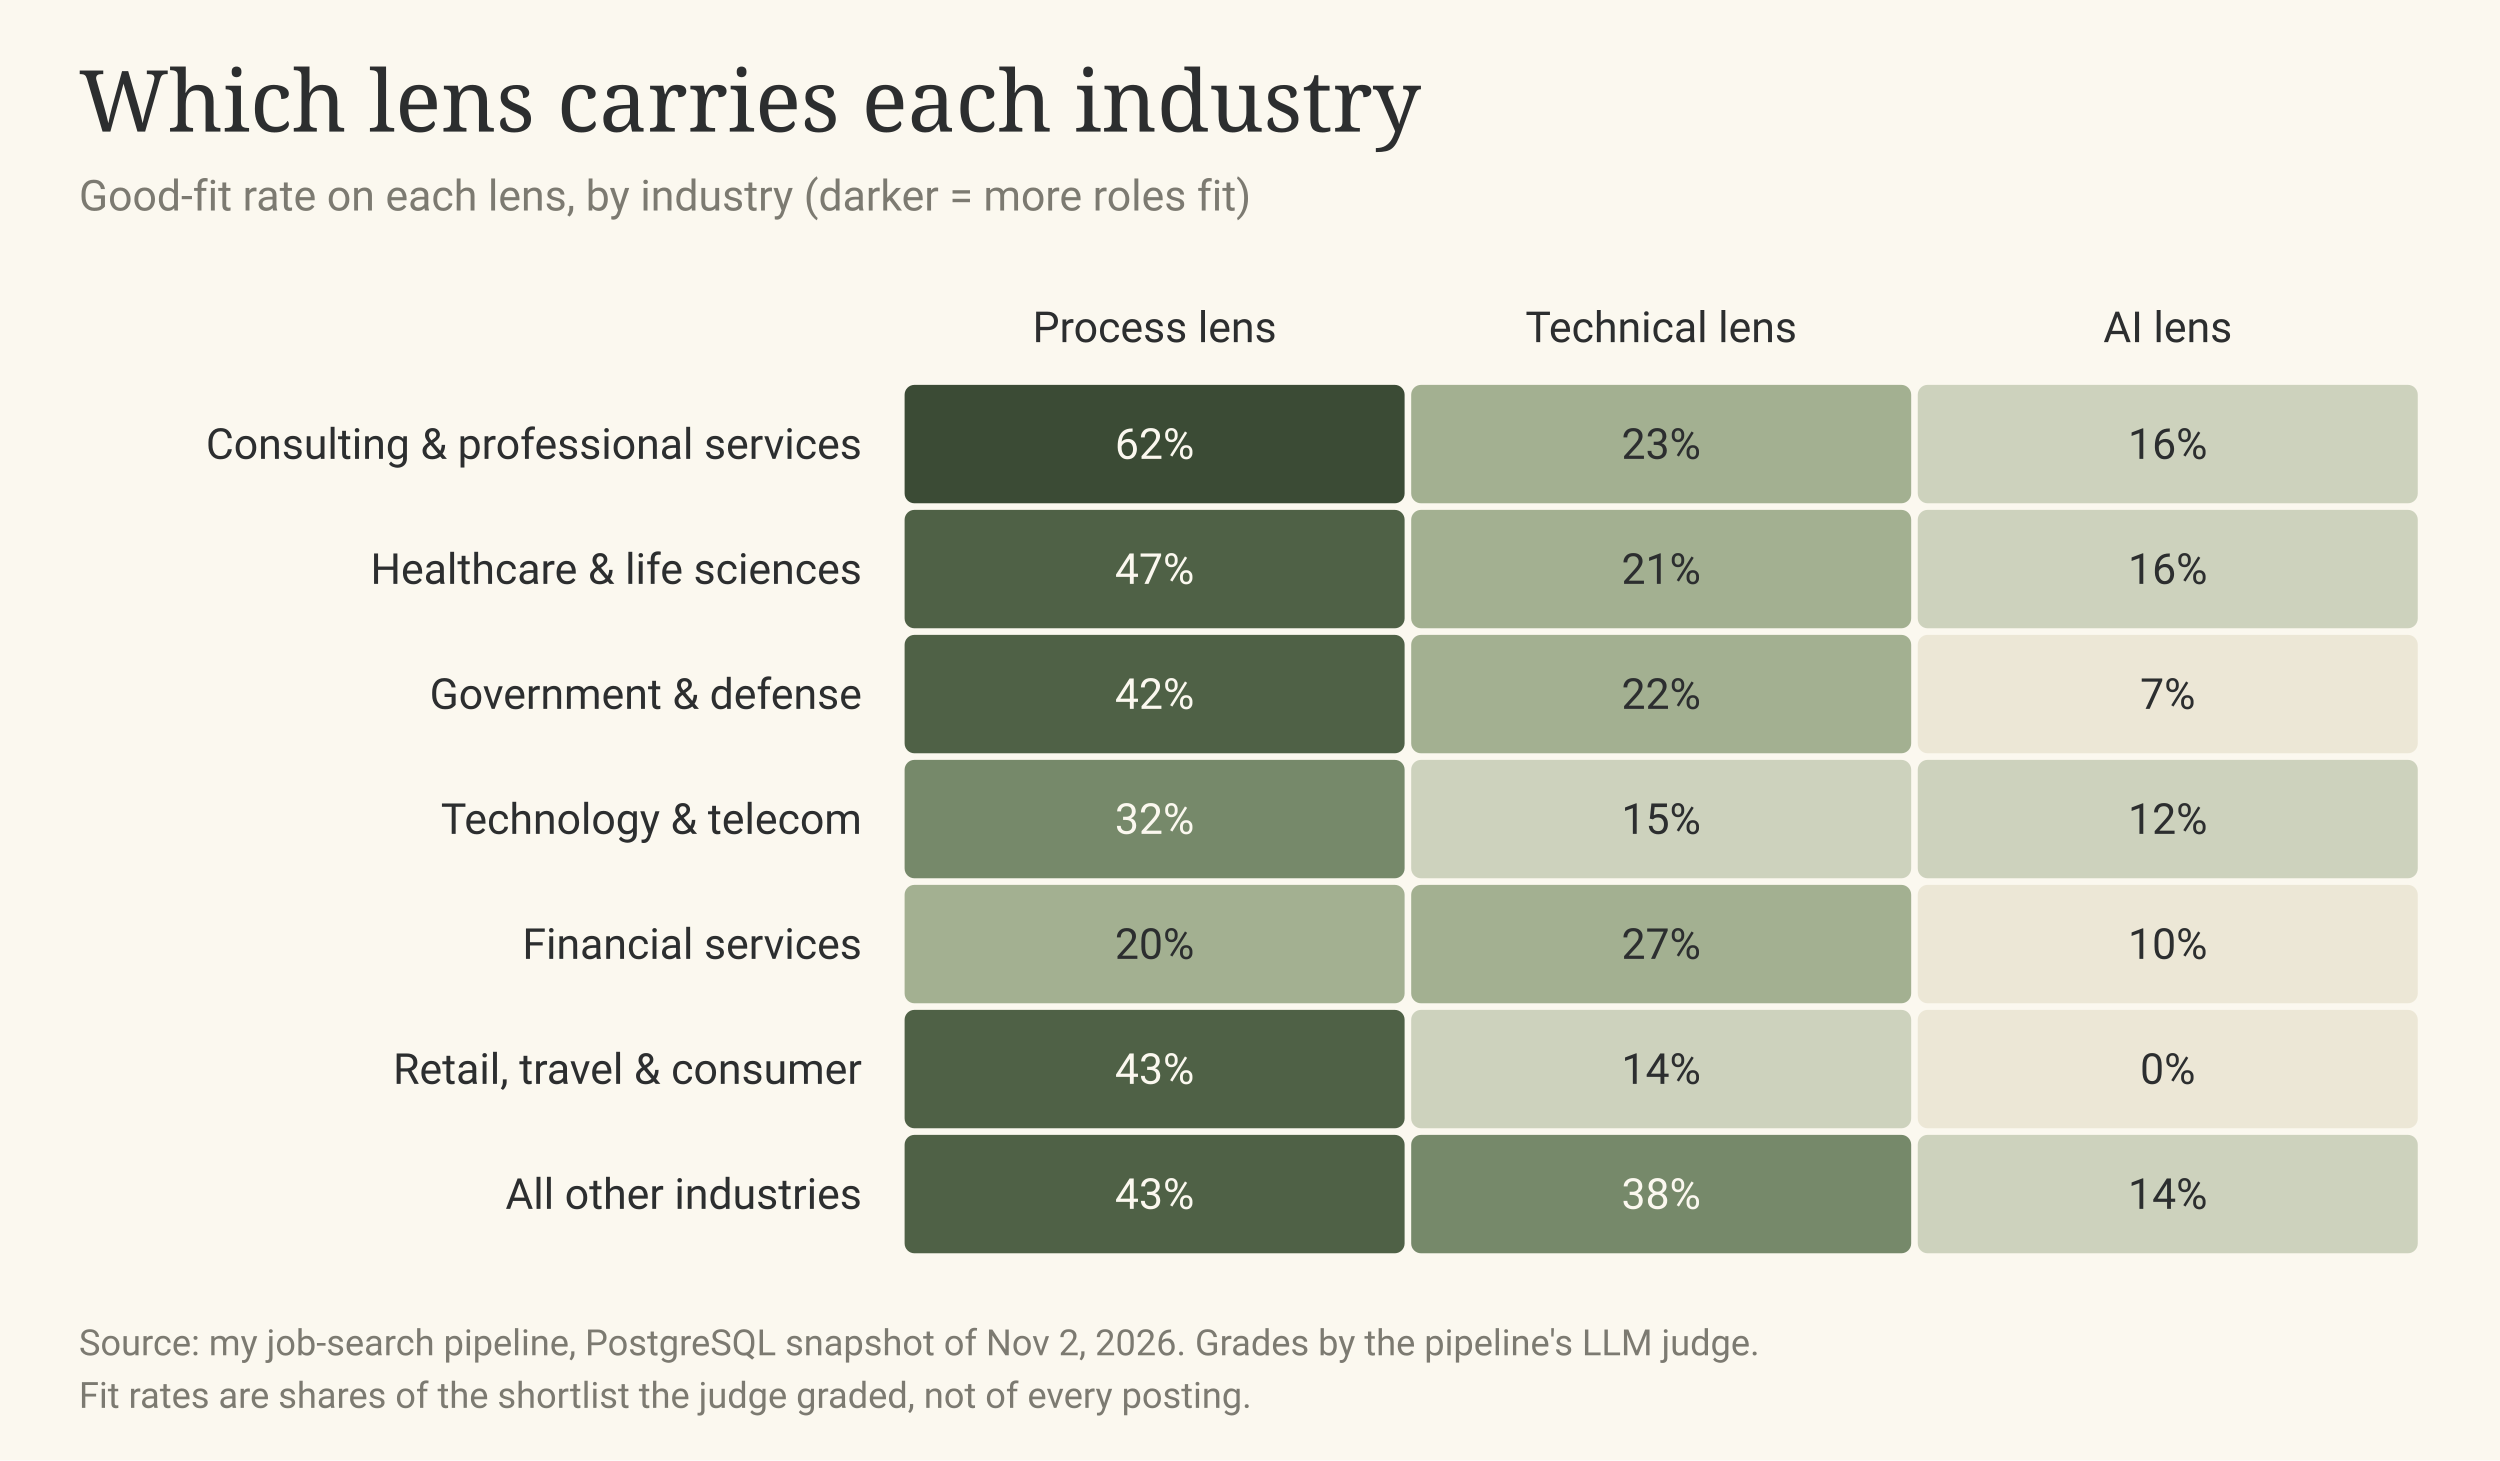
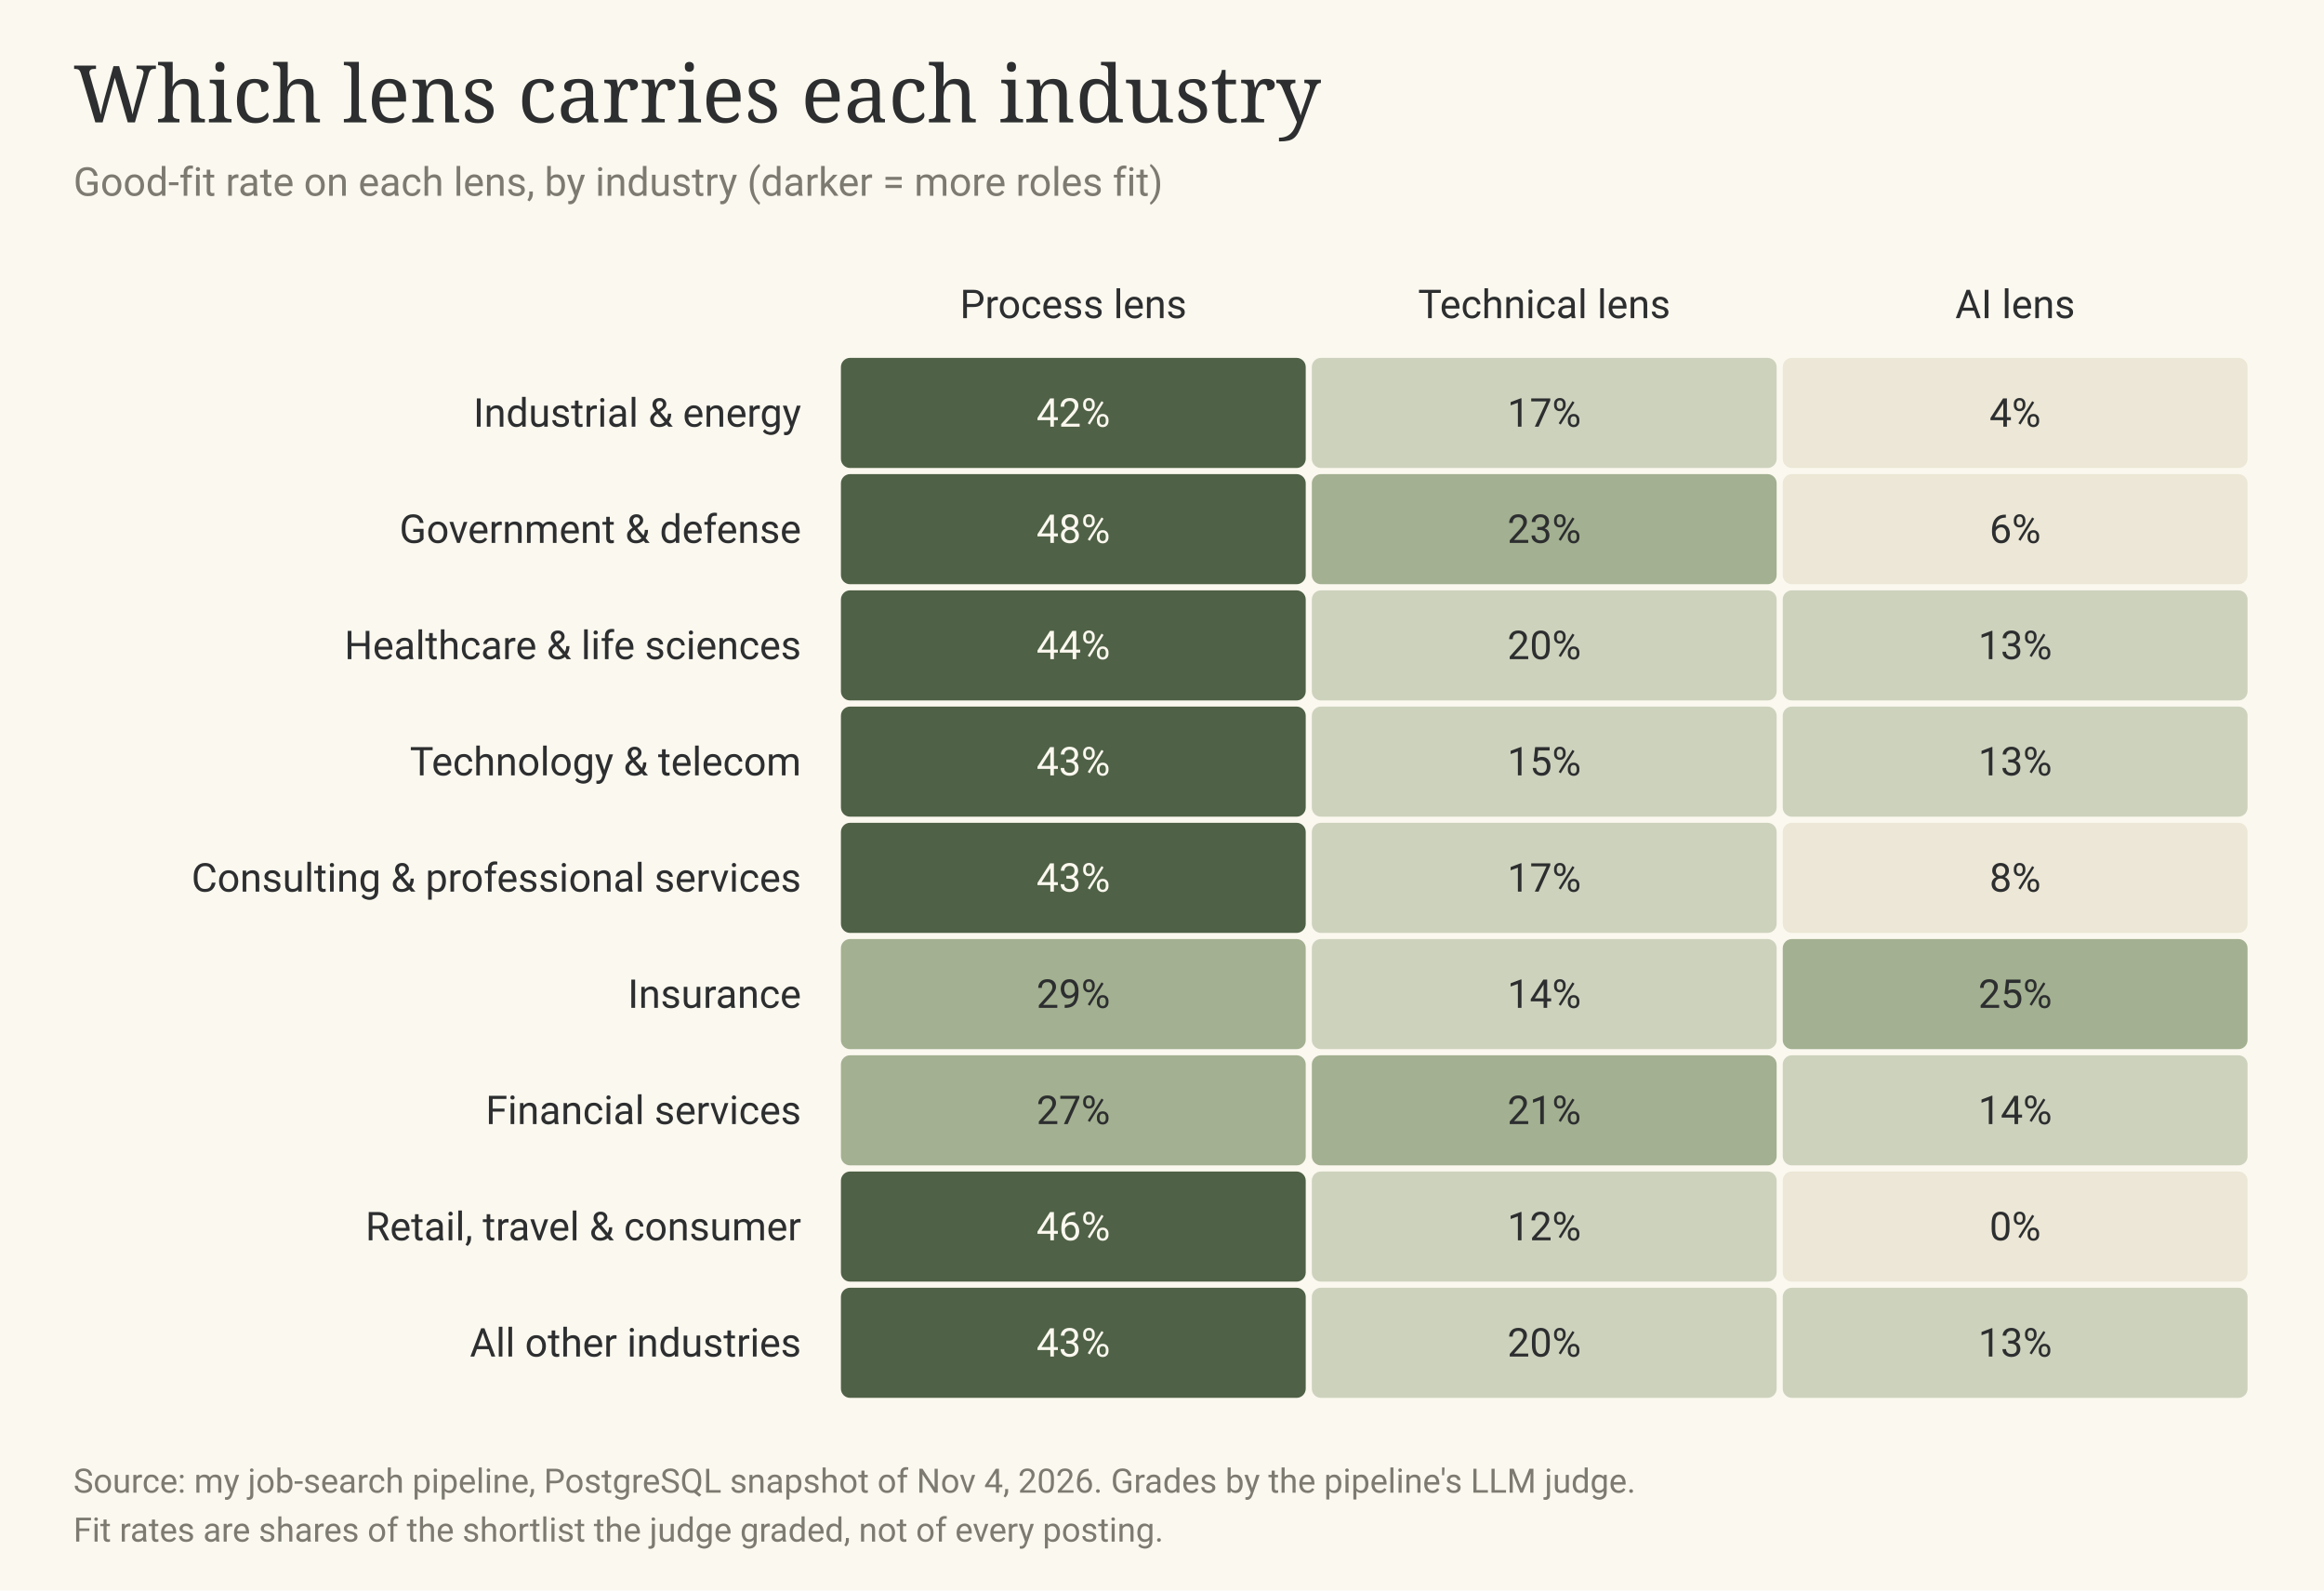
- <svg xmlns="http://www.w3.org/2000/svg" viewBox="0 0 760 444" width="760" height="444" role="img" aria-labelledby="t d">
-   <rect width="760" height="444" fill="#fbf8ef" />
+ <svg xmlns="http://www.w3.org/2000/svg" viewBox="0 0 760 520" width="760" height="520" role="img" aria-labelledby="t d">
+   <rect width="760" height="520" fill="#fbf8ef" />
  <text x="24" y="40" font-family="'Instrument Serif', 'Iowan Old Style', Georgia, serif" font-size="26" fill="#2c2e2f">Which lens carries each industry</text>
  <text x="24" y="64" font-family="-apple-system, BlinkMacSystemFont, 'Segoe UI', Roboto, Inter, sans-serif" font-size="13" fill="#7c7a71">Good-fit rate on each lens, by industry (darker = more roles fit)</text>
  <text x="351.0" y="104" text-anchor="middle" font-family="-apple-system, BlinkMacSystemFont, 'Segoe UI', Roboto, Inter, sans-serif" font-size="13" fill="#2c2e2f">Process lens</text>
  <text x="505.0" y="104" text-anchor="middle" font-family="-apple-system, BlinkMacSystemFont, 'Segoe UI', Roboto, Inter, sans-serif" font-size="13" fill="#2c2e2f">Technical lens</text>
  <text x="659.0" y="104" text-anchor="middle" font-family="-apple-system, BlinkMacSystemFont, 'Segoe UI', Roboto, Inter, sans-serif" font-size="13" fill="#2c2e2f">AI lens</text>
-   <text x="262" y="139.5" text-anchor="end" font-family="-apple-system, BlinkMacSystemFont, 'Segoe UI', Roboto, Inter, sans-serif" font-size="13" fill="#2c2e2f">Consulting &amp; professional services</text>
+   <text x="262" y="139.5" text-anchor="end" font-family="-apple-system, BlinkMacSystemFont, 'Segoe UI', Roboto, Inter, sans-serif" font-size="13" fill="#2c2e2f">Industrial &amp; energy</text>
  <g>
-     <rect x="275.0" y="117.0" width="152.0" height="36" rx="3" fill="#3b4b35" />
-     <text x="351.0" y="139.5" text-anchor="middle" font-family="-apple-system, BlinkMacSystemFont, 'Segoe UI', Roboto, Inter, sans-serif" font-size="13" fill="#fbf8ef">62%</text>
+     <rect x="275.0" y="117.0" width="152.0" height="36" rx="3" fill="#4f6146" />
+     <text x="351.0" y="139.5" text-anchor="middle" font-family="-apple-system, BlinkMacSystemFont, 'Segoe UI', Roboto, Inter, sans-serif" font-size="13" fill="#fbf8ef">42%</text>
  </g>
  <g>
-     <rect x="429.0" y="117.0" width="152.0" height="36" rx="3" fill="#a3b091" />
-     <text x="505.0" y="139.5" text-anchor="middle" font-family="-apple-system, BlinkMacSystemFont, 'Segoe UI', Roboto, Inter, sans-serif" font-size="13" fill="#2c2e2f">23%</text>
+     <rect x="429.0" y="117.0" width="152.0" height="36" rx="3" fill="#cdd2bd" />
+     <text x="505.0" y="139.5" text-anchor="middle" font-family="-apple-system, BlinkMacSystemFont, 'Segoe UI', Roboto, Inter, sans-serif" font-size="13" fill="#2c2e2f">17%</text>
  </g>
  <g>
-     <rect x="583.0" y="117.0" width="152.0" height="36" rx="3" fill="#cdd2bd" />
-     <text x="659.0" y="139.5" text-anchor="middle" font-family="-apple-system, BlinkMacSystemFont, 'Segoe UI', Roboto, Inter, sans-serif" font-size="13" fill="#2c2e2f">16%</text>
+     <rect x="583.0" y="117.0" width="152.0" height="36" rx="3" fill="#ece7d6" />
+     <text x="659.0" y="139.5" text-anchor="middle" font-family="-apple-system, BlinkMacSystemFont, 'Segoe UI', Roboto, Inter, sans-serif" font-size="13" fill="#2c2e2f">4%</text>
  </g>
-   <text x="262" y="177.5" text-anchor="end" font-family="-apple-system, BlinkMacSystemFont, 'Segoe UI', Roboto, Inter, sans-serif" font-size="13" fill="#2c2e2f">Healthcare &amp; life sciences</text>
+   <text x="262" y="177.5" text-anchor="end" font-family="-apple-system, BlinkMacSystemFont, 'Segoe UI', Roboto, Inter, sans-serif" font-size="13" fill="#2c2e2f">Government &amp; defense</text>
  <g>
    <rect x="275.0" y="155.0" width="152.0" height="36" rx="3" fill="#4f6146" />
-     <text x="351.0" y="177.5" text-anchor="middle" font-family="-apple-system, BlinkMacSystemFont, 'Segoe UI', Roboto, Inter, sans-serif" font-size="13" fill="#fbf8ef">47%</text>
+     <text x="351.0" y="177.5" text-anchor="middle" font-family="-apple-system, BlinkMacSystemFont, 'Segoe UI', Roboto, Inter, sans-serif" font-size="13" fill="#fbf8ef">48%</text>
  </g>
  <g>
    <rect x="429.0" y="155.0" width="152.0" height="36" rx="3" fill="#a3b091" />
-     <text x="505.0" y="177.5" text-anchor="middle" font-family="-apple-system, BlinkMacSystemFont, 'Segoe UI', Roboto, Inter, sans-serif" font-size="13" fill="#2c2e2f">21%</text>
+     <text x="505.0" y="177.5" text-anchor="middle" font-family="-apple-system, BlinkMacSystemFont, 'Segoe UI', Roboto, Inter, sans-serif" font-size="13" fill="#2c2e2f">23%</text>
  </g>
  <g>
-     <rect x="583.0" y="155.0" width="152.0" height="36" rx="3" fill="#cdd2bd" />
-     <text x="659.0" y="177.5" text-anchor="middle" font-family="-apple-system, BlinkMacSystemFont, 'Segoe UI', Roboto, Inter, sans-serif" font-size="13" fill="#2c2e2f">16%</text>
+     <rect x="583.0" y="155.0" width="152.0" height="36" rx="3" fill="#ece7d6" />
+     <text x="659.0" y="177.5" text-anchor="middle" font-family="-apple-system, BlinkMacSystemFont, 'Segoe UI', Roboto, Inter, sans-serif" font-size="13" fill="#2c2e2f">6%</text>
  </g>
-   <text x="262" y="215.5" text-anchor="end" font-family="-apple-system, BlinkMacSystemFont, 'Segoe UI', Roboto, Inter, sans-serif" font-size="13" fill="#2c2e2f">Government &amp; defense</text>
+   <text x="262" y="215.5" text-anchor="end" font-family="-apple-system, BlinkMacSystemFont, 'Segoe UI', Roboto, Inter, sans-serif" font-size="13" fill="#2c2e2f">Healthcare &amp; life sciences</text>
  <g>
    <rect x="275.0" y="193.0" width="152.0" height="36" rx="3" fill="#4f6146" />
-     <text x="351.0" y="215.5" text-anchor="middle" font-family="-apple-system, BlinkMacSystemFont, 'Segoe UI', Roboto, Inter, sans-serif" font-size="13" fill="#fbf8ef">42%</text>
+     <text x="351.0" y="215.5" text-anchor="middle" font-family="-apple-system, BlinkMacSystemFont, 'Segoe UI', Roboto, Inter, sans-serif" font-size="13" fill="#fbf8ef">44%</text>
  </g>
  <g>
-     <rect x="429.0" y="193.0" width="152.0" height="36" rx="3" fill="#a3b091" />
-     <text x="505.0" y="215.5" text-anchor="middle" font-family="-apple-system, BlinkMacSystemFont, 'Segoe UI', Roboto, Inter, sans-serif" font-size="13" fill="#2c2e2f">22%</text>
+     <rect x="429.0" y="193.0" width="152.0" height="36" rx="3" fill="#cdd2bd" />
+     <text x="505.0" y="215.5" text-anchor="middle" font-family="-apple-system, BlinkMacSystemFont, 'Segoe UI', Roboto, Inter, sans-serif" font-size="13" fill="#2c2e2f">20%</text>
  </g>
  <g>
-     <rect x="583.0" y="193.0" width="152.0" height="36" rx="3" fill="#ece7d6" />
-     <text x="659.0" y="215.5" text-anchor="middle" font-family="-apple-system, BlinkMacSystemFont, 'Segoe UI', Roboto, Inter, sans-serif" font-size="13" fill="#2c2e2f">7%</text>
+     <rect x="583.0" y="193.0" width="152.0" height="36" rx="3" fill="#cdd2bd" />
+     <text x="659.0" y="215.5" text-anchor="middle" font-family="-apple-system, BlinkMacSystemFont, 'Segoe UI', Roboto, Inter, sans-serif" font-size="13" fill="#2c2e2f">13%</text>
  </g>
  <text x="262" y="253.5" text-anchor="end" font-family="-apple-system, BlinkMacSystemFont, 'Segoe UI', Roboto, Inter, sans-serif" font-size="13" fill="#2c2e2f">Technology &amp; telecom</text>
  <g>
-     <rect x="275.0" y="231.0" width="152.0" height="36" rx="3" fill="#76896a" />
-     <text x="351.0" y="253.5" text-anchor="middle" font-family="-apple-system, BlinkMacSystemFont, 'Segoe UI', Roboto, Inter, sans-serif" font-size="13" fill="#fbf8ef">32%</text>
+     <rect x="275.0" y="231.0" width="152.0" height="36" rx="3" fill="#4f6146" />
+     <text x="351.0" y="253.5" text-anchor="middle" font-family="-apple-system, BlinkMacSystemFont, 'Segoe UI', Roboto, Inter, sans-serif" font-size="13" fill="#fbf8ef">43%</text>
  </g>
  <g>
    <rect x="429.0" y="231.0" width="152.0" height="36" rx="3" fill="#cdd2bd" />
    <text x="505.0" y="253.5" text-anchor="middle" font-family="-apple-system, BlinkMacSystemFont, 'Segoe UI', Roboto, Inter, sans-serif" font-size="13" fill="#2c2e2f">15%</text>
  </g>
  <g>
    <rect x="583.0" y="231.0" width="152.0" height="36" rx="3" fill="#cdd2bd" />
-     <text x="659.0" y="253.5" text-anchor="middle" font-family="-apple-system, BlinkMacSystemFont, 'Segoe UI', Roboto, Inter, sans-serif" font-size="13" fill="#2c2e2f">12%</text>
+     <text x="659.0" y="253.5" text-anchor="middle" font-family="-apple-system, BlinkMacSystemFont, 'Segoe UI', Roboto, Inter, sans-serif" font-size="13" fill="#2c2e2f">13%</text>
  </g>
-   <text x="262" y="291.5" text-anchor="end" font-family="-apple-system, BlinkMacSystemFont, 'Segoe UI', Roboto, Inter, sans-serif" font-size="13" fill="#2c2e2f">Financial services</text>
+   <text x="262" y="291.5" text-anchor="end" font-family="-apple-system, BlinkMacSystemFont, 'Segoe UI', Roboto, Inter, sans-serif" font-size="13" fill="#2c2e2f">Consulting &amp; professional services</text>
  <g>
-     <rect x="275.0" y="269.0" width="152.0" height="36" rx="3" fill="#a3b091" />
-     <text x="351.0" y="291.5" text-anchor="middle" font-family="-apple-system, BlinkMacSystemFont, 'Segoe UI', Roboto, Inter, sans-serif" font-size="13" fill="#2c2e2f">20%</text>
+     <rect x="275.0" y="269.0" width="152.0" height="36" rx="3" fill="#4f6146" />
+     <text x="351.0" y="291.5" text-anchor="middle" font-family="-apple-system, BlinkMacSystemFont, 'Segoe UI', Roboto, Inter, sans-serif" font-size="13" fill="#fbf8ef">43%</text>
  </g>
  <g>
-     <rect x="429.0" y="269.0" width="152.0" height="36" rx="3" fill="#a3b091" />
-     <text x="505.0" y="291.5" text-anchor="middle" font-family="-apple-system, BlinkMacSystemFont, 'Segoe UI', Roboto, Inter, sans-serif" font-size="13" fill="#2c2e2f">27%</text>
+     <rect x="429.0" y="269.0" width="152.0" height="36" rx="3" fill="#cdd2bd" />
+     <text x="505.0" y="291.5" text-anchor="middle" font-family="-apple-system, BlinkMacSystemFont, 'Segoe UI', Roboto, Inter, sans-serif" font-size="13" fill="#2c2e2f">17%</text>
  </g>
  <g>
    <rect x="583.0" y="269.0" width="152.0" height="36" rx="3" fill="#ece7d6" />
-     <text x="659.0" y="291.5" text-anchor="middle" font-family="-apple-system, BlinkMacSystemFont, 'Segoe UI', Roboto, Inter, sans-serif" font-size="13" fill="#2c2e2f">10%</text>
+     <text x="659.0" y="291.5" text-anchor="middle" font-family="-apple-system, BlinkMacSystemFont, 'Segoe UI', Roboto, Inter, sans-serif" font-size="13" fill="#2c2e2f">8%</text>
  </g>
-   <text x="262" y="329.5" text-anchor="end" font-family="-apple-system, BlinkMacSystemFont, 'Segoe UI', Roboto, Inter, sans-serif" font-size="13" fill="#2c2e2f">Retail, travel &amp; consumer</text>
+   <text x="262" y="329.5" text-anchor="end" font-family="-apple-system, BlinkMacSystemFont, 'Segoe UI', Roboto, Inter, sans-serif" font-size="13" fill="#2c2e2f">Insurance</text>
  <g>
-     <rect x="275.0" y="307.0" width="152.0" height="36" rx="3" fill="#4f6146" />
-     <text x="351.0" y="329.5" text-anchor="middle" font-family="-apple-system, BlinkMacSystemFont, 'Segoe UI', Roboto, Inter, sans-serif" font-size="13" fill="#fbf8ef">43%</text>
+     <rect x="275.0" y="307.0" width="152.0" height="36" rx="3" fill="#a3b091" />
+     <text x="351.0" y="329.5" text-anchor="middle" font-family="-apple-system, BlinkMacSystemFont, 'Segoe UI', Roboto, Inter, sans-serif" font-size="13" fill="#2c2e2f">29%</text>
  </g>
  <g>
    <rect x="429.0" y="307.0" width="152.0" height="36" rx="3" fill="#cdd2bd" />
    <text x="505.0" y="329.5" text-anchor="middle" font-family="-apple-system, BlinkMacSystemFont, 'Segoe UI', Roboto, Inter, sans-serif" font-size="13" fill="#2c2e2f">14%</text>
  </g>
  <g>
-     <rect x="583.0" y="307.0" width="152.0" height="36" rx="3" fill="#ece7d6" />
-     <text x="659.0" y="329.5" text-anchor="middle" font-family="-apple-system, BlinkMacSystemFont, 'Segoe UI', Roboto, Inter, sans-serif" font-size="13" fill="#2c2e2f">0%</text>
+     <rect x="583.0" y="307.0" width="152.0" height="36" rx="3" fill="#a3b091" />
+     <text x="659.0" y="329.5" text-anchor="middle" font-family="-apple-system, BlinkMacSystemFont, 'Segoe UI', Roboto, Inter, sans-serif" font-size="13" fill="#2c2e2f">25%</text>
  </g>
-   <text x="262" y="367.5" text-anchor="end" font-family="-apple-system, BlinkMacSystemFont, 'Segoe UI', Roboto, Inter, sans-serif" font-size="13" fill="#2c2e2f">All other industries</text>
+   <text x="262" y="367.5" text-anchor="end" font-family="-apple-system, BlinkMacSystemFont, 'Segoe UI', Roboto, Inter, sans-serif" font-size="13" fill="#2c2e2f">Financial services</text>
  <g>
-     <rect x="275.0" y="345.0" width="152.0" height="36" rx="3" fill="#4f6146" />
-     <text x="351.0" y="367.5" text-anchor="middle" font-family="-apple-system, BlinkMacSystemFont, 'Segoe UI', Roboto, Inter, sans-serif" font-size="13" fill="#fbf8ef">43%</text>
+     <rect x="275.0" y="345.0" width="152.0" height="36" rx="3" fill="#a3b091" />
+     <text x="351.0" y="367.5" text-anchor="middle" font-family="-apple-system, BlinkMacSystemFont, 'Segoe UI', Roboto, Inter, sans-serif" font-size="13" fill="#2c2e2f">27%</text>
  </g>
  <g>
-     <rect x="429.0" y="345.0" width="152.0" height="36" rx="3" fill="#76896a" />
-     <text x="505.0" y="367.5" text-anchor="middle" font-family="-apple-system, BlinkMacSystemFont, 'Segoe UI', Roboto, Inter, sans-serif" font-size="13" fill="#fbf8ef">38%</text>
+     <rect x="429.0" y="345.0" width="152.0" height="36" rx="3" fill="#a3b091" />
+     <text x="505.0" y="367.5" text-anchor="middle" font-family="-apple-system, BlinkMacSystemFont, 'Segoe UI', Roboto, Inter, sans-serif" font-size="13" fill="#2c2e2f">21%</text>
  </g>
  <g>
    <rect x="583.0" y="345.0" width="152.0" height="36" rx="3" fill="#cdd2bd" />
    <text x="659.0" y="367.5" text-anchor="middle" font-family="-apple-system, BlinkMacSystemFont, 'Segoe UI', Roboto, Inter, sans-serif" font-size="13" fill="#2c2e2f">14%</text>
  </g>
-   <text x="24" y="412" font-family="-apple-system, BlinkMacSystemFont, 'Segoe UI', Roboto, Inter, sans-serif" font-size="11" fill="#7c7a71">Source: my job-search pipeline, PostgreSQL snapshot of Nov 2, 2026. Grades by the pipeline's LLM judge.</text>
-   <text x="24" y="428" font-family="-apple-system, BlinkMacSystemFont, 'Segoe UI', Roboto, Inter, sans-serif" font-size="11" fill="#7c7a71">Fit rates are shares of the shortlist the judge graded, not of every posting.</text>
+   <text x="262" y="405.5" text-anchor="end" font-family="-apple-system, BlinkMacSystemFont, 'Segoe UI', Roboto, Inter, sans-serif" font-size="13" fill="#2c2e2f">Retail, travel &amp; consumer</text>
+   <g>
+     <rect x="275.0" y="383.0" width="152.0" height="36" rx="3" fill="#4f6146" />
+     <text x="351.0" y="405.5" text-anchor="middle" font-family="-apple-system, BlinkMacSystemFont, 'Segoe UI', Roboto, Inter, sans-serif" font-size="13" fill="#fbf8ef">46%</text>
+   </g>
+   <g>
+     <rect x="429.0" y="383.0" width="152.0" height="36" rx="3" fill="#cdd2bd" />
+     <text x="505.0" y="405.5" text-anchor="middle" font-family="-apple-system, BlinkMacSystemFont, 'Segoe UI', Roboto, Inter, sans-serif" font-size="13" fill="#2c2e2f">12%</text>
+   </g>
+   <g>
+     <rect x="583.0" y="383.0" width="152.0" height="36" rx="3" fill="#ece7d6" />
+     <text x="659.0" y="405.5" text-anchor="middle" font-family="-apple-system, BlinkMacSystemFont, 'Segoe UI', Roboto, Inter, sans-serif" font-size="13" fill="#2c2e2f">0%</text>
+   </g>
+   <text x="262" y="443.5" text-anchor="end" font-family="-apple-system, BlinkMacSystemFont, 'Segoe UI', Roboto, Inter, sans-serif" font-size="13" fill="#2c2e2f">All other industries</text>
+   <g>
+     <rect x="275.0" y="421.0" width="152.0" height="36" rx="3" fill="#4f6146" />
+     <text x="351.0" y="443.5" text-anchor="middle" font-family="-apple-system, BlinkMacSystemFont, 'Segoe UI', Roboto, Inter, sans-serif" font-size="13" fill="#fbf8ef">43%</text>
+   </g>
+   <g>
+     <rect x="429.0" y="421.0" width="152.0" height="36" rx="3" fill="#cdd2bd" />
+     <text x="505.0" y="443.5" text-anchor="middle" font-family="-apple-system, BlinkMacSystemFont, 'Segoe UI', Roboto, Inter, sans-serif" font-size="13" fill="#2c2e2f">20%</text>
+   </g>
+   <g>
+     <rect x="583.0" y="421.0" width="152.0" height="36" rx="3" fill="#cdd2bd" />
+     <text x="659.0" y="443.5" text-anchor="middle" font-family="-apple-system, BlinkMacSystemFont, 'Segoe UI', Roboto, Inter, sans-serif" font-size="13" fill="#2c2e2f">13%</text>
+   </g>
+   <text x="24" y="488" font-family="-apple-system, BlinkMacSystemFont, 'Segoe UI', Roboto, Inter, sans-serif" font-size="11" fill="#7c7a71">Source: my job-search pipeline, PostgreSQL snapshot of Nov 4, 2026. Grades by the pipeline's LLM judge.</text>
+   <text x="24" y="504" font-family="-apple-system, BlinkMacSystemFont, 'Segoe UI', Roboto, Inter, sans-serif" font-size="11" fill="#7c7a71">Fit rates are shares of the shortlist the judge graded, not of every posting.</text>
</svg>
